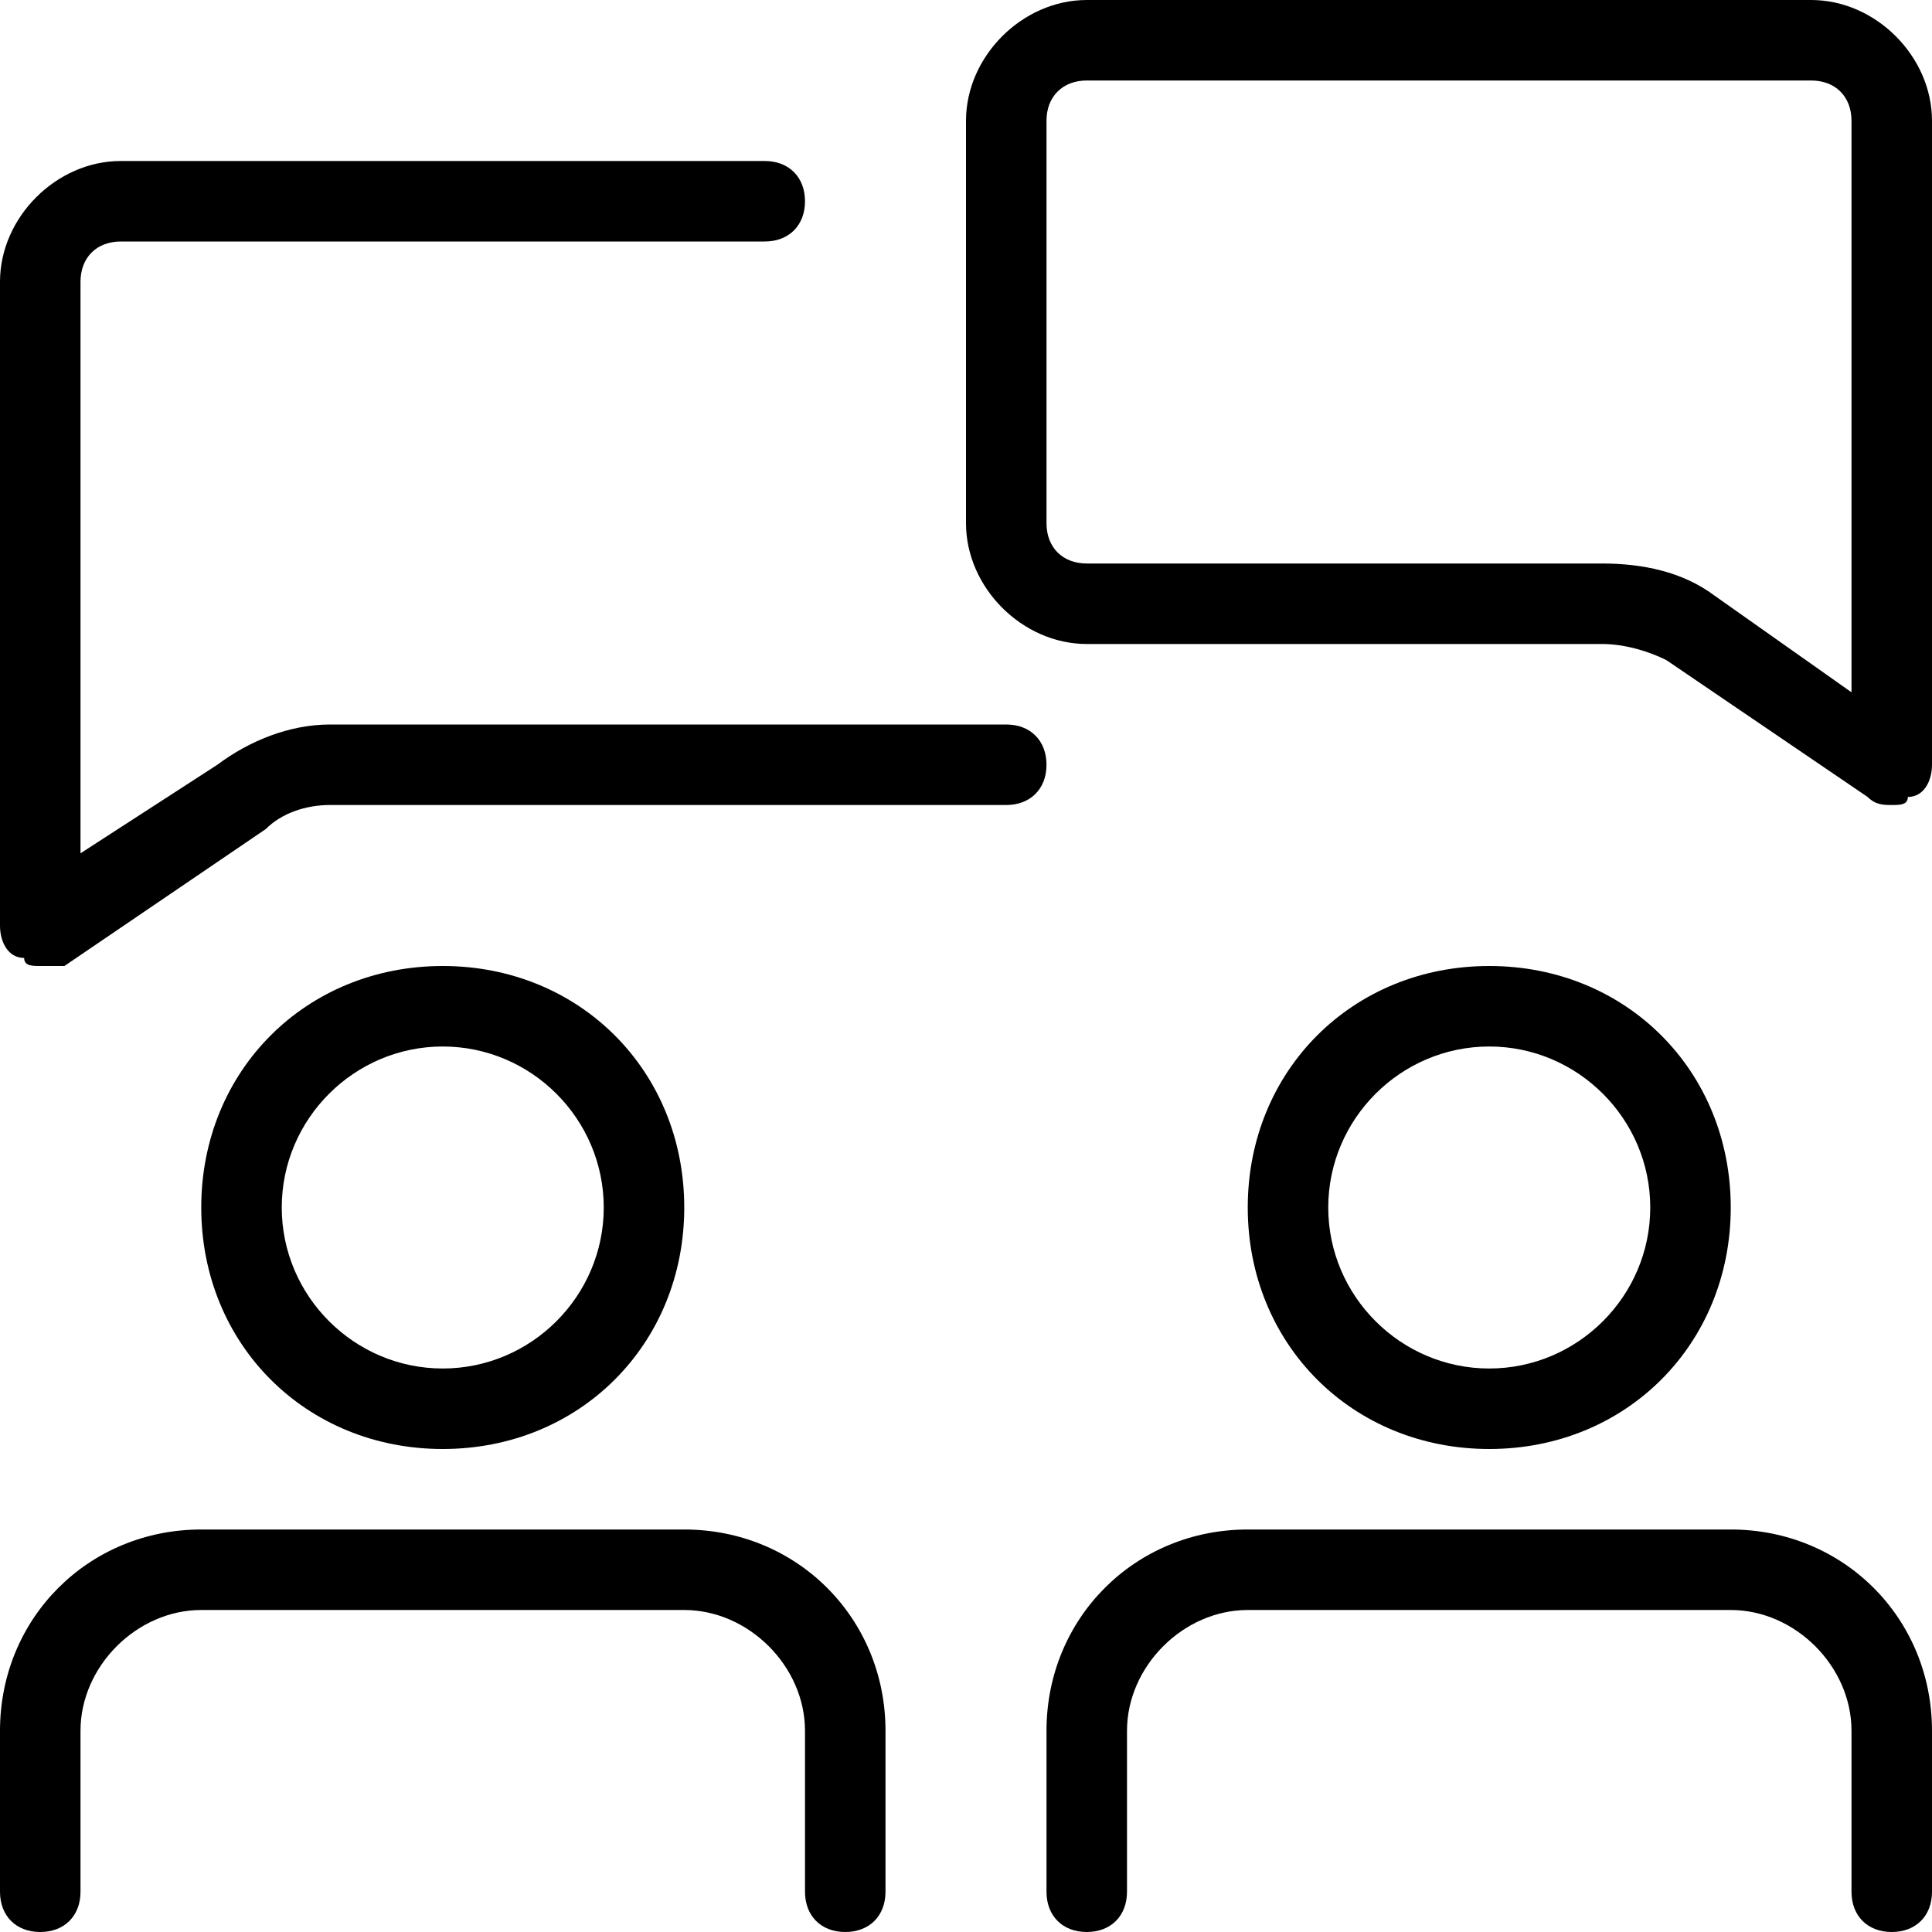
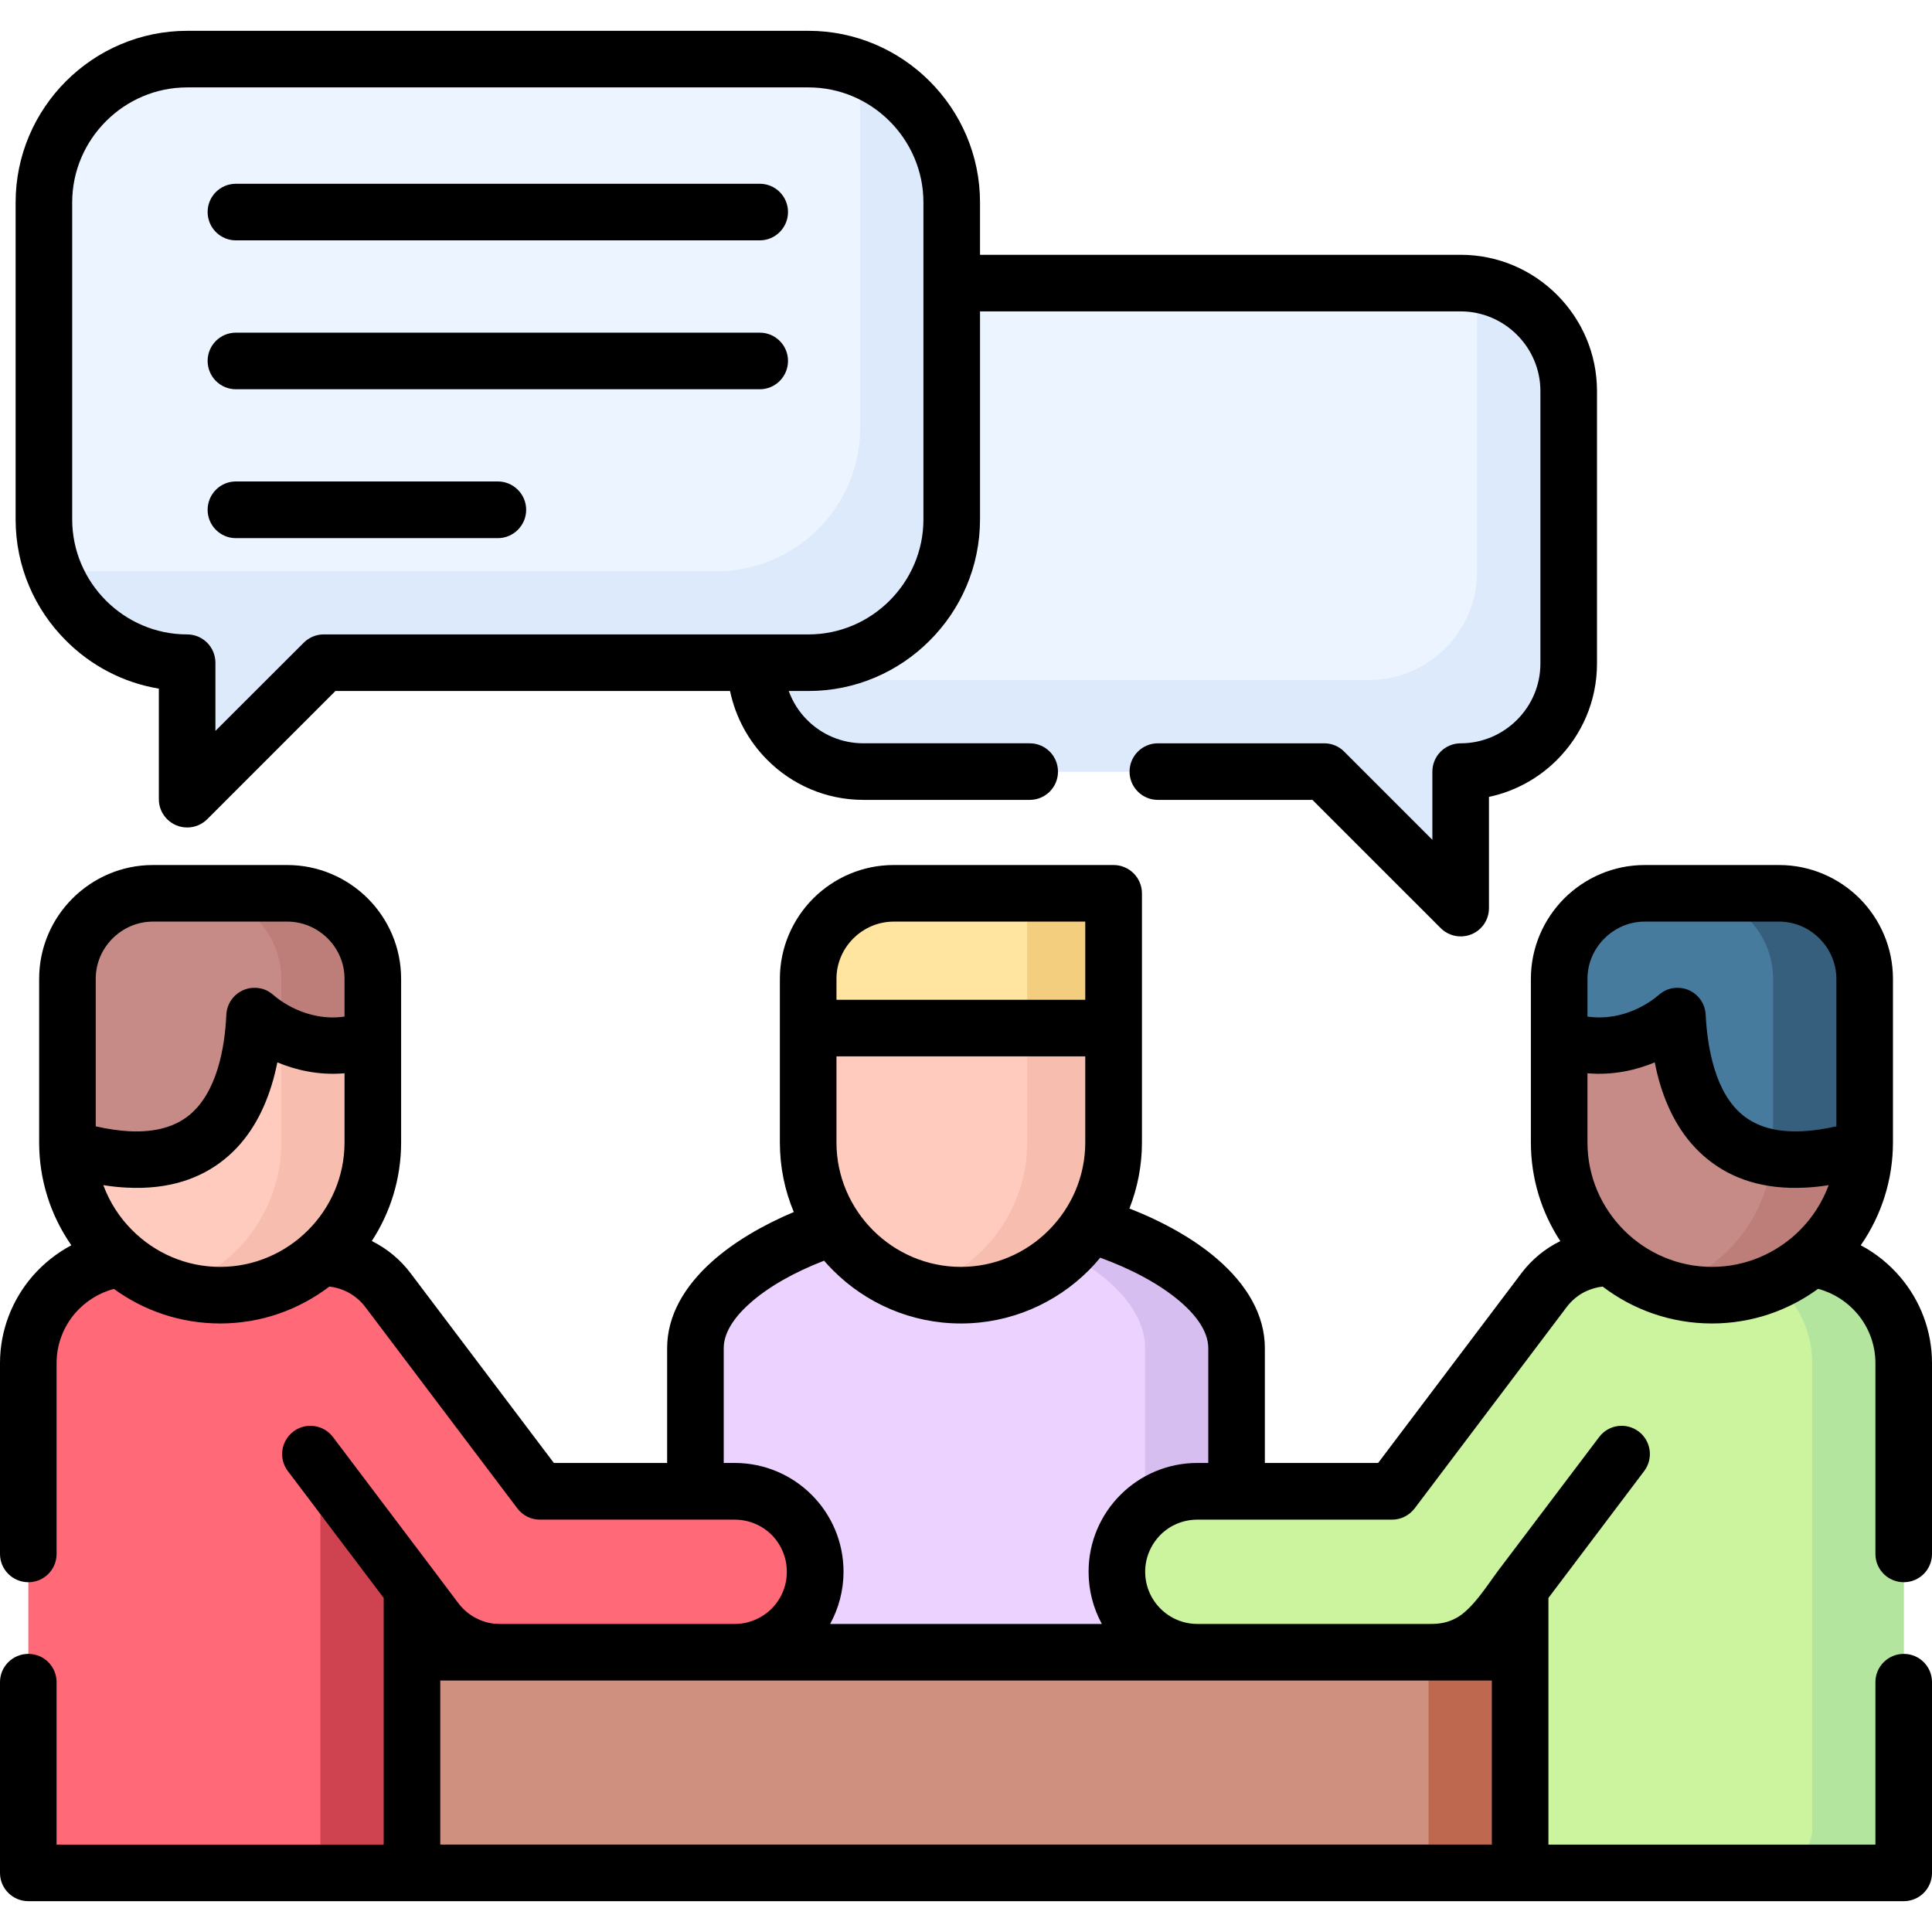
- <svg xmlns="http://www.w3.org/2000/svg" id="light" enable-background="new 0 0 24 24" height="512" viewBox="0 0 24 24" width="512">
+ <svg xmlns="http://www.w3.org/2000/svg" id="Capa_1" enable-background="new 0 0 512 512" height="512" viewBox="0 0 512 512" width="512">
  <g>
-     <path d="m23.5 10c-.1 0-.2 0-.3-.1l-2.5-1.7c-.2-.1-.5-.2-.8-.2h-6.4c-.8 0-1.5-.7-1.5-1.5v-5c0-.8.7-1.5 1.5-1.5h9c.8 0 1.5.7 1.5 1.5v8c0 .2-.1.4-.3.4 0 .1-.1.1-.2.1zm-10-9c-.3 0-.5.2-.5.5v5c0 .3.2.5.5.5h6.4c.5 0 1 .1 1.4.4l1.7 1.2v-7.1c0-.3-.2-.5-.5-.5z" />
-   </g>
-   <g>
-     <path d="m.5 12c-.1 0-.2 0-.2-.1-.2 0-.3-.2-.3-.4v-8c0-.8.7-1.5 1.5-1.5h8c.3 0 .5.2.5.5s-.2.5-.5.5h-8c-.3 0-.5.2-.5.5v7.1l1.7-1.1c.4-.3.9-.5 1.4-.5h8.4c.3 0 .5.2.5.5s-.2.5-.5.5h-8.4c-.3 0-.6.1-.8.3l-2.5 1.7c-.1 0-.2 0-.3 0z" />
-   </g>
-   <g>
-     <path d="m5.5 18c-1.7 0-3-1.3-3-3s1.3-3 3-3 3 1.3 3 3-1.3 3-3 3zm0-5c-1.1 0-2 .9-2 2s.9 2 2 2 2-.9 2-2-.9-2-2-2z" />
-   </g>
-   <g>
-     <path d="m10.5 24c-.3 0-.5-.2-.5-.5v-2c0-.8-.7-1.5-1.5-1.5h-6c-.8 0-1.5.7-1.5 1.5v2c0 .3-.2.5-.5.5s-.5-.2-.5-.5v-2c0-1.4 1.1-2.5 2.5-2.5h6c1.4 0 2.5 1.1 2.5 2.5v2c0 .3-.2.5-.5.5z" />
-   </g>
-   <g>
-     <path d="m18.5 18c-1.7 0-3-1.3-3-3s1.3-3 3-3 3 1.3 3 3-1.3 3-3 3zm0-5c-1.1 0-2 .9-2 2s.9 2 2 2 2-.9 2-2-.9-2-2-2z" />
-   </g>
-   <g>
-     <path d="m23.5 24c-.3 0-.5-.2-.5-.5v-2c0-.8-.7-1.5-1.5-1.5h-6c-.8 0-1.5.7-1.5 1.5v2c0 .3-.2.5-.5.5s-.5-.2-.5-.5v-2c0-1.4 1.1-2.5 2.5-2.5h6c1.4 0 2.5 1.1 2.5 2.5v2c0 .3-.2.5-.5.5z" />
+     <g clip-rule="evenodd" fill-rule="evenodd">
+       <path d="m223.685 324.372h64.658c21.091 6.321 39.375 18.68 39.375 32.91v84.444h-143.407v-84.444c0-14.23 18.255-26.589 39.374-32.91z" fill="#ebd2ff" />
+       <path d="m303.453 357.282v84.444h24.265v-84.444c0-14.23-18.284-26.589-39.375-32.91h-24.264c21.09 6.321 39.374 18.68 39.374 32.91z" fill="#d7bef0" />
+       <path d="m94.281 437.843h38.212l31.238-4.365 30.983 4.365h122.601l30.472-5.982 31.72 5.982h38.24v58.507h-323.466z" fill="#d09080" />
+       <path d="m7.512 485.691v-124.441c0-15.307 12.529-27.836 27.837-27.836h45.979c.794 0 1.588.028 2.353.085 7.143-.68 14.457 2.239 19.105 8.362l37.419 49.55c1.87 2.494 3.911 3.798 7.653 3.798h46.856c11.764 0 21.317 9.553 21.317 21.317 0 11.792-9.554 21.316-21.317 21.316h-62.221c-6.436 0-12.813-2.948-16.98-8.476l-6.35-8.391v75.373h-91.021c-5.415-.962-9.695-5.243-10.63-10.657z" fill="#ff6978" />
+       <path d="m504.517 485.691v-124.441c0-15.307-12.529-27.836-27.864-27.836h-45.951c-.794 0-1.587.028-2.381.085-7.144-.68-14.457 2.239-19.105 8.362l-37.391 49.55c-1.728 2.268-3.741 3.798-7.653 3.798h-46.856c-11.792 0-21.345 9.553-21.345 21.317 0 11.792 9.553 21.316 21.345 21.316h62.192c6.463 0 12.814-2.948 17.009-8.476l6.321-8.391v75.373h91.021c5.413-.962 9.694-5.243 10.658-10.657z" fill="#ccf49f" />
+       <path d="m228.815 204.494h122.118l30.897 30.898c2.467 2.438 5.273 1.021 5.273-2.211v-28.688c15.732 0 28.602-12.897 28.602-28.63v-72.227c0-15.732-12.869-28.602-28.602-28.602h-158.288c-15.732 0-28.631 12.869-28.631 28.602v72.227c.001 15.734 12.899 28.631 28.631 28.631z" fill="#ecf4ff" />
+       <path d="m85.777 175.638h128.469c20.891 0 37.983-17.093 37.983-37.984v-84.019c0-20.863-17.093-37.956-37.983-37.956h-164.639c-20.893 0-37.985 17.093-37.985 37.956v84.019c0 20.892 17.093 37.984 37.985 37.984v28.715c0 3.062 3.005 4.45 5.273 2.183z" fill="#ecf4ff" />
+       <path d="m296.479 302.772c0 22.252-18.227 40.478-40.479 40.478s-40.479-18.227-40.479-40.478c0-14.456 0-28.913 0-43.37 0-12.472 10.204-22.648 22.677-22.648h52.242c4.168 0 6.039 2.381 6.039 6.01z" fill="#ffcbbe" />
+       <path d="m215.521 259.401v13.068h80.958v-29.707c0-3.629-1.871-6.01-6.039-6.01h-52.242c-12.472.001-22.677 10.178-22.677 22.649z" fill="#ffe5a0" />
+       <path d="m17.858 302.772c0 22.252 18.227 40.478 40.479 40.478s40.479-18.227 40.479-40.478v-43.37c0-12.472-10.205-22.648-22.678-22.648h-35.63c-12.444 0-22.649 10.177-22.649 22.648v43.37z" fill="#ffcbbe" />
+       <path d="m494.142 302.772c0 22.252-18.198 40.478-40.451 40.478-22.28 0-40.478-18.227-40.478-40.478v-43.37c0-12.472 10.176-22.648 22.648-22.648h35.632c12.473 0 22.649 10.177 22.649 22.648z" fill="#c68b87" />
+       <path d="m494.142 302.772c0 22.252-18.198 40.478-40.451 40.478-4.224 0-8.306-.68-12.161-1.87 15.194-4.819 26.561-18.369 28.149-34.668 6.35 1.077 14.343.51 24.435-2.522l.028-44.788z" fill="#bd7d79" />
+       <path d="m98.817 259.401v15.761c-11.424 4.224-20.778.766-26.249-2.353-4.252-2.409-4.989-2.438-5.499 1.474-1.475 11.367-6.605 42.747-49.154 29.906l-.057-44.788c0-12.472 10.205-22.648 22.649-22.648h35.633c12.472 0 22.677 10.177 22.677 22.648z" fill="#c68b87" />
+       <path d="m413.212 259.401v15.761c11.395 4.224 20.749.766 26.22-2.353 4.28-2.409 4.989-2.438 5.499 1.474 1.475 11.367 6.605 42.747 49.183 29.906l.028-44.788c.028-12.472-10.177-22.648-22.649-22.648h-35.633c-12.472 0-22.648 10.177-22.648 22.648z" fill="#477b9e" />
+       <path d="m469.876 259.401v43.37c0 1.332-.057 2.637-.197 3.94 6.35 1.077 14.343.51 24.435-2.522l.028-44.788c0-11.934-9.326-21.77-21.061-22.592-.539-.057-1.049-.057-1.588-.057h-24.265c12.471.001 22.648 10.178 22.648 22.649z" fill="#365e7d" />
+       <path d="m74.553 302.772c0 18.028-11.963 33.421-28.347 38.608 3.826 1.19 7.908 1.87 12.132 1.87 22.252 0 40.479-18.227 40.479-40.478v-27.609c-10.148 3.77-18.652 1.445-24.265-1.304v28.913z" fill="#f7beaf" />
+       <path d="m51.875 236.753c12.473 0 22.678 10.177 22.678 22.648v14.457c5.612 2.749 14.116 5.074 24.265 1.304v-15.761c0-12.472-10.205-22.648-22.678-22.648z" fill="#bd7d79" />
+       <path d="m272.214 302.772c0 18.028-11.962 33.421-28.346 38.608 3.826 1.19 7.908 1.87 12.132 1.87 22.252 0 40.479-18.227 40.479-40.478v-30.302h-24.266v30.302z" fill="#f7beaf" />
+       <path d="m272.214 242.763v29.707h24.266v-29.707c0-3.629-1.871-6.01-6.039-6.01h-24.264c4.166 0 6.037 2.381 6.037 6.01z" fill="#f2ce7e" />
+       <path d="m87.847 392.743c-.964-1.304-2.947-.651-2.947.992v102.615h9.382 14.882v-29.254-29.253-16.866z" fill="#cf4351" />
+       <path d="m480.252 361.25v124.441c-.964 5.414-5.244 9.694-10.659 10.658h24.266c5.414-.964 9.694-5.244 10.658-10.658v-124.441c0-14.229-10.856-26.078-24.69-27.666-2.92 2.495-6.207 4.593-9.78 6.18 6.208 5.102 10.205 12.869 10.205 21.486z" fill="#b3e59f" />
+       <path d="m200.497 179.918c1.983 13.833 13.947 24.576 28.318 24.576h122.118l30.897 30.898c2.467 2.438 5.273 1.021 5.273-2.211v-28.688c15.732 0 28.602-12.897 28.602-28.63v-72.227c0-14.371-10.715-26.334-24.548-28.318.198 1.333.283 2.665.283 4.054v72.228c0 15.732-12.87 28.602-28.603 28.602h-158.286c-1.39-.001-2.75-.086-4.054-.284z" fill="#ddeafb" />
+       <path d="m227.966 113.389c0 17.349-11.793 32.089-27.781 36.567-3.232.907-6.661 1.417-10.204 1.417h-164.639c-4.139 0-8.107-.68-11.82-1.899 4.989 15.138 19.304 26.164 36.086 26.164v28.715c0 3.062 3.005 4.45 5.273 2.183l30.897-30.898h114.407 14.061c20.891 0 37.983-17.093 37.983-37.984v-62.618-21.401c0-16.753-11.026-31.067-26.163-36.085 1.219 3.741 1.899 7.71 1.899 11.82v45.666 38.353z" fill="#ddeafb" />
+       <path d="m378.571 437.843h24.266v58.507h-24.266z" fill="#be694f" />
+     </g>
+     <path d="m27.383 314.082c1.673 4.535 4.309 8.617 7.682 11.962 5.981 5.981 14.203 9.694 23.273 9.694 9.043 0 17.292-3.713 23.272-9.694 5.981-5.98 9.695-14.229 9.695-23.272v-18.34c-6.945.596-13.04-.907-17.802-2.892-.426 2.069-.907 4.082-1.531 6.066-2.353 7.653-6.293 14.627-12.529 19.644-6.321 5.103-14.712 8.051-25.824 7.484-1.984-.086-4.054-.312-6.236-.652zm194.29-49.125h65.934v-20.721h-50.769c-4.167 0-7.966 1.73-10.715 4.479-2.75 2.75-4.45 6.52-4.45 10.687zm65.933 14.996h-65.934v22.818c0 9.043 3.713 17.292 9.694 23.272 5.98 5.981 14.229 9.694 23.272 9.694 9.07 0 17.319-3.713 23.273-9.694 5.98-5.98 9.694-14.229 9.694-23.272v-22.818zm205.515 50.06c4.025 2.126 7.568 5.018 10.488 8.447 5.244 6.18 8.391 14.145 8.391 22.79v50.57c0 4.139-3.346 7.483-7.483 7.483-4.139 0-7.513-3.345-7.513-7.483v-50.57c0-4.988-1.814-9.581-4.818-13.124-2.664-3.147-6.265-5.471-10.375-6.576-7.908 5.782-17.632 9.185-28.12 9.185-10.857 0-20.892-3.629-28.971-9.78-1.53.17-3.004.596-4.422 1.247-1.928.907-3.685 2.297-5.103 4.167l-40.281 53.349c-1.417 1.871-3.628 3.005-5.98 3.005h-51.619c-3.827 0-7.285 1.53-9.779 4.024-2.495 2.523-4.054 5.981-4.054 9.78 0 3.826 1.559 7.284 4.054 9.779 2.494 2.494 5.952 4.054 9.779 4.054h61.653c2.467 0 4.365-.256 6.719-1.446 4.366-2.183 8.447-8.815 11.424-12.784l26.674-35.291c2.495-3.316 7.172-3.969 10.488-1.474 3.289 2.494 3.94 7.199 1.446 10.487l-25.37 33.619v65.367h86.655v-43.059c0-4.139 3.374-7.483 7.513-7.483 4.138 0 7.483 3.345 7.483 7.483v50.57c0 4.139-3.346 7.483-7.483 7.483-165.688 0-331.346 0-497.005 0-4.139 0-7.512-3.345-7.512-7.483v-50.57c0-4.139 3.373-7.483 7.512-7.483s7.483 3.345 7.483 7.483v43.059h86.685v-65.367l-25.398-33.619c-2.494-3.288-1.843-7.993 1.475-10.487 3.288-2.495 7.993-1.843 10.488 1.474l26.078 34.526c2.382 3.146 4.763 6.321 7.143 9.495 1.36 1.786 3.033 3.146 4.876 4.054 2.07 1.049 3.997 1.446 6.266 1.446h62.106c3.799 0 7.257-1.56 9.779-4.054 2.495-2.495 4.025-5.953 4.025-9.779 0-3.799-1.53-7.257-4.025-9.78-2.522-2.494-5.98-4.024-9.779-4.024h-51.647c-2.268 0-4.507-1.049-5.98-3.005l-40.281-53.349c-2.296-3.032-5.727-4.988-9.524-5.414-8.051 6.123-18.085 9.78-28.942 9.78-10.487 0-20.24-3.402-28.148-9.156-4.025 1.049-7.597 3.345-10.262 6.406-3.062 3.571-4.933 8.192-4.933 13.266v50.57c0 4.139-3.345 7.483-7.483 7.483s-7.514-3.345-7.514-7.484v-50.57c0-8.759 3.26-16.837 8.617-23.045 2.892-3.316 6.378-6.123 10.29-8.192-5.584-8.022-8.532-17.49-8.532-27.241v-43.37c0-8.306 3.373-15.846 8.844-21.316 5.472-5.442 12.983-8.844 21.289-8.844h35.632c8.306 0 15.846 3.401 21.316 8.844 5.471 5.471 8.845 13.011 8.845 21.316v43.37c0 9.609-2.863 18.596-7.768 26.107 4.054 2.041 7.483 4.848 10.233 8.476l38.014 50.343h30.018v-30.415c0-8.617 4.564-16.413 11.963-23.018 5.726-5.102 13.266-9.553 21.6-13.067-2.381-5.698-3.686-11.906-3.686-18.426v-30.302-13.068c0-8.306 3.402-15.846 8.846-21.316 5.471-5.442 13.011-8.844 21.316-8.844h58.28c4.139 0 7.513 3.373 7.513 7.512v35.717 30.302c0 6.151-1.19 12.048-3.317 17.49 8.958 3.515 17.065 8.05 23.189 13.322 7.851 6.747 12.699 14.797 12.699 23.698v30.415h30.018l38.014-50.343c2.807-3.686 6.321-6.52 10.262-8.447-4.933-7.54-7.796-16.526-7.796-26.136v-43.37c0-8.306 3.402-15.846 8.845-21.316 5.471-5.442 13.011-8.844 21.316-8.844h35.632c8.307 0 15.846 3.401 21.317 8.844 5.442 5.471 8.844 13.011 8.844 21.316v43.37c0 9.75-2.976 19.218-8.532 27.241zm-8.504-15.931c-2.154.34-4.252.566-6.236.652-11.085.566-19.475-2.382-25.796-7.484-6.265-5.017-10.205-11.99-12.558-19.644-.596-1.984-1.105-3.997-1.503-6.066-4.79 1.984-10.856 3.487-17.83 2.892v18.34c0 9.043 3.714 17.292 9.695 23.272 5.98 5.981 14.23 9.694 23.301 9.694 9.042 0 17.291-3.713 23.273-9.694 3.346-3.345 5.981-7.427 7.654-11.962zm-63.923-44.674c10.007 1.417 17.32-4.394 18.624-5.527 1.474-1.248 2.863-2.013 4.876-2.098 4.139-.199 7.625 2.976 7.823 7.114.255 4.876.935 9.808 2.324 14.315 1.531 5.018 3.94 9.439 7.597 12.387 3.601 2.892 8.676 4.536 15.733 4.195 2.722-.142 5.698-.566 8.986-1.304v-39.09c0-4.167-1.729-7.937-4.479-10.687-2.75-2.749-6.52-4.479-10.688-4.479h-35.63c-4.167 0-7.938 1.73-10.687 4.479-2.75 2.75-4.479 6.52-4.479 10.687zm-329.388 0v-10.007c0-4.167-1.701-7.937-4.451-10.687-2.749-2.749-6.548-4.479-10.715-4.479h-35.632c-4.139 0-7.938 1.73-10.688 4.479-2.749 2.75-4.45 6.52-4.45 10.687v39.09c3.26.737 6.236 1.162 8.958 1.304 7.058.341 12.133-1.304 15.733-4.195 3.656-2.947 6.065-7.369 7.625-12.387 1.389-4.508 2.069-9.439 2.296-14.315.198-4.139 3.713-7.313 7.823-7.114 1.928.085 3.402.793 4.819 2.04 1.05.935 8.477 7.029 18.682 5.584zm127.078 64.687c-7.824 3.033-14.74 6.888-19.673 11.31-4.28 3.799-6.917 7.881-6.917 11.878v30.415h2.92c7.938 0 15.165 3.232 20.382 8.447 5.216 5.216 8.447 12.416 8.447 20.382 0 5.017-1.304 9.723-3.543 13.833h72c-2.239-4.11-3.515-8.816-3.515-13.833 0-7.966 3.231-15.166 8.447-20.382 5.217-5.215 12.416-8.447 20.382-8.447h2.892v-30.415c0-4.139-2.835-8.391-7.427-12.331-5.387-4.62-12.87-8.617-21.204-11.65-.964 1.162-1.984 2.296-3.033 3.345-8.703 8.702-20.693 14.089-33.902 14.089-13.182 0-25.2-5.387-33.874-14.089-.823-.824-1.617-1.673-2.382-2.552zm-155.879-270.398c-4.139 0-7.483-3.373-7.483-7.512s3.345-7.483 7.483-7.483h138.842c4.139 0 7.483 3.345 7.483 7.483 0 4.139-3.345 7.512-7.483 7.512zm0 78.917c-4.139 0-7.483-3.373-7.483-7.512s3.345-7.512 7.483-7.512h69.422c4.139 0 7.512 3.373 7.512 7.512s-3.373 7.512-7.512 7.512zm0-39.458c-4.139 0-7.483-3.373-7.483-7.512s3.345-7.484 7.483-7.484h138.842c4.139 0 7.483 3.346 7.483 7.484 0 4.139-3.345 7.512-7.483 7.512zm146.524 79.965c1.049 2.92 2.721 5.527 4.848 7.653 3.799 3.827 9.071 6.208 14.938 6.208h44.079c4.139 0 7.483 3.346 7.483 7.512 0 4.139-3.345 7.484-7.483 7.484h-44.079c-10.006 0-19.021-4.082-25.541-10.659-4.875-4.903-8.334-11.196-9.808-18.198h-104.57l-33.959 33.959c-1.36 1.361-3.231 2.211-5.329 2.211-4.139 0-7.513-3.345-7.513-7.483v-29.31c-9.524-1.588-18.057-6.151-24.604-12.728-8.249-8.221-13.351-19.588-13.351-32.117v-84.018c0-12.501 5.103-23.868 13.351-32.116 8.221-8.221 19.587-13.352 32.117-13.352h164.639c12.528 0 23.896 5.131 32.116 13.352 8.249 8.248 13.352 19.615 13.352 32.116v13.89h127.391c9.949 0 18.964 4.054 25.512 10.602s10.602 15.562 10.602 25.512v72.227c0 9.95-4.054 18.964-10.602 25.512-4.848 4.848-11.084 8.334-18.028 9.809v29.48c0 1.899-.709 3.826-2.183 5.301-2.92 2.919-7.682 2.919-10.602 0l-33.988-33.987h-40.961c-4.139 0-7.512-3.346-7.512-7.484 0-4.166 3.373-7.512 7.512-7.512h44.079c2.098 0 3.969.851 5.329 2.239l23.329 23.329v-18.057c0-4.166 3.374-7.512 7.513-7.512 5.782 0 11.083-2.381 14.91-6.208 3.826-3.826 6.208-9.099 6.208-14.91v-72.227c0-5.811-2.382-11.083-6.208-14.91-3.827-3.827-9.128-6.208-14.91-6.208h-127.392v55.134c0 12.529-5.103 23.896-13.352 32.117-8.221 8.248-19.588 13.351-32.116 13.351h-5.217zm-123.252-14.995h128.469c8.39 0 15.987-3.43 21.515-8.957 5.527-5.528 8.957-13.153 8.957-21.516v-84.018c0-8.362-3.43-15.987-8.957-21.515s-13.125-8.958-21.515-8.958h-164.639c-8.392 0-15.988 3.43-21.516 8.958-5.527 5.527-8.958 13.152-8.958 21.515v84.019c0 8.362 3.431 15.987 8.958 21.516 5.527 5.527 13.124 8.957 21.516 8.957 4.139 0 7.483 3.373 7.483 7.512v18.057l23.386-23.357c1.475-1.476 3.375-2.213 5.301-2.213zm309.576 277.228h-278.678v43.483h278.679v-43.483z" />
  </g>
</svg>
